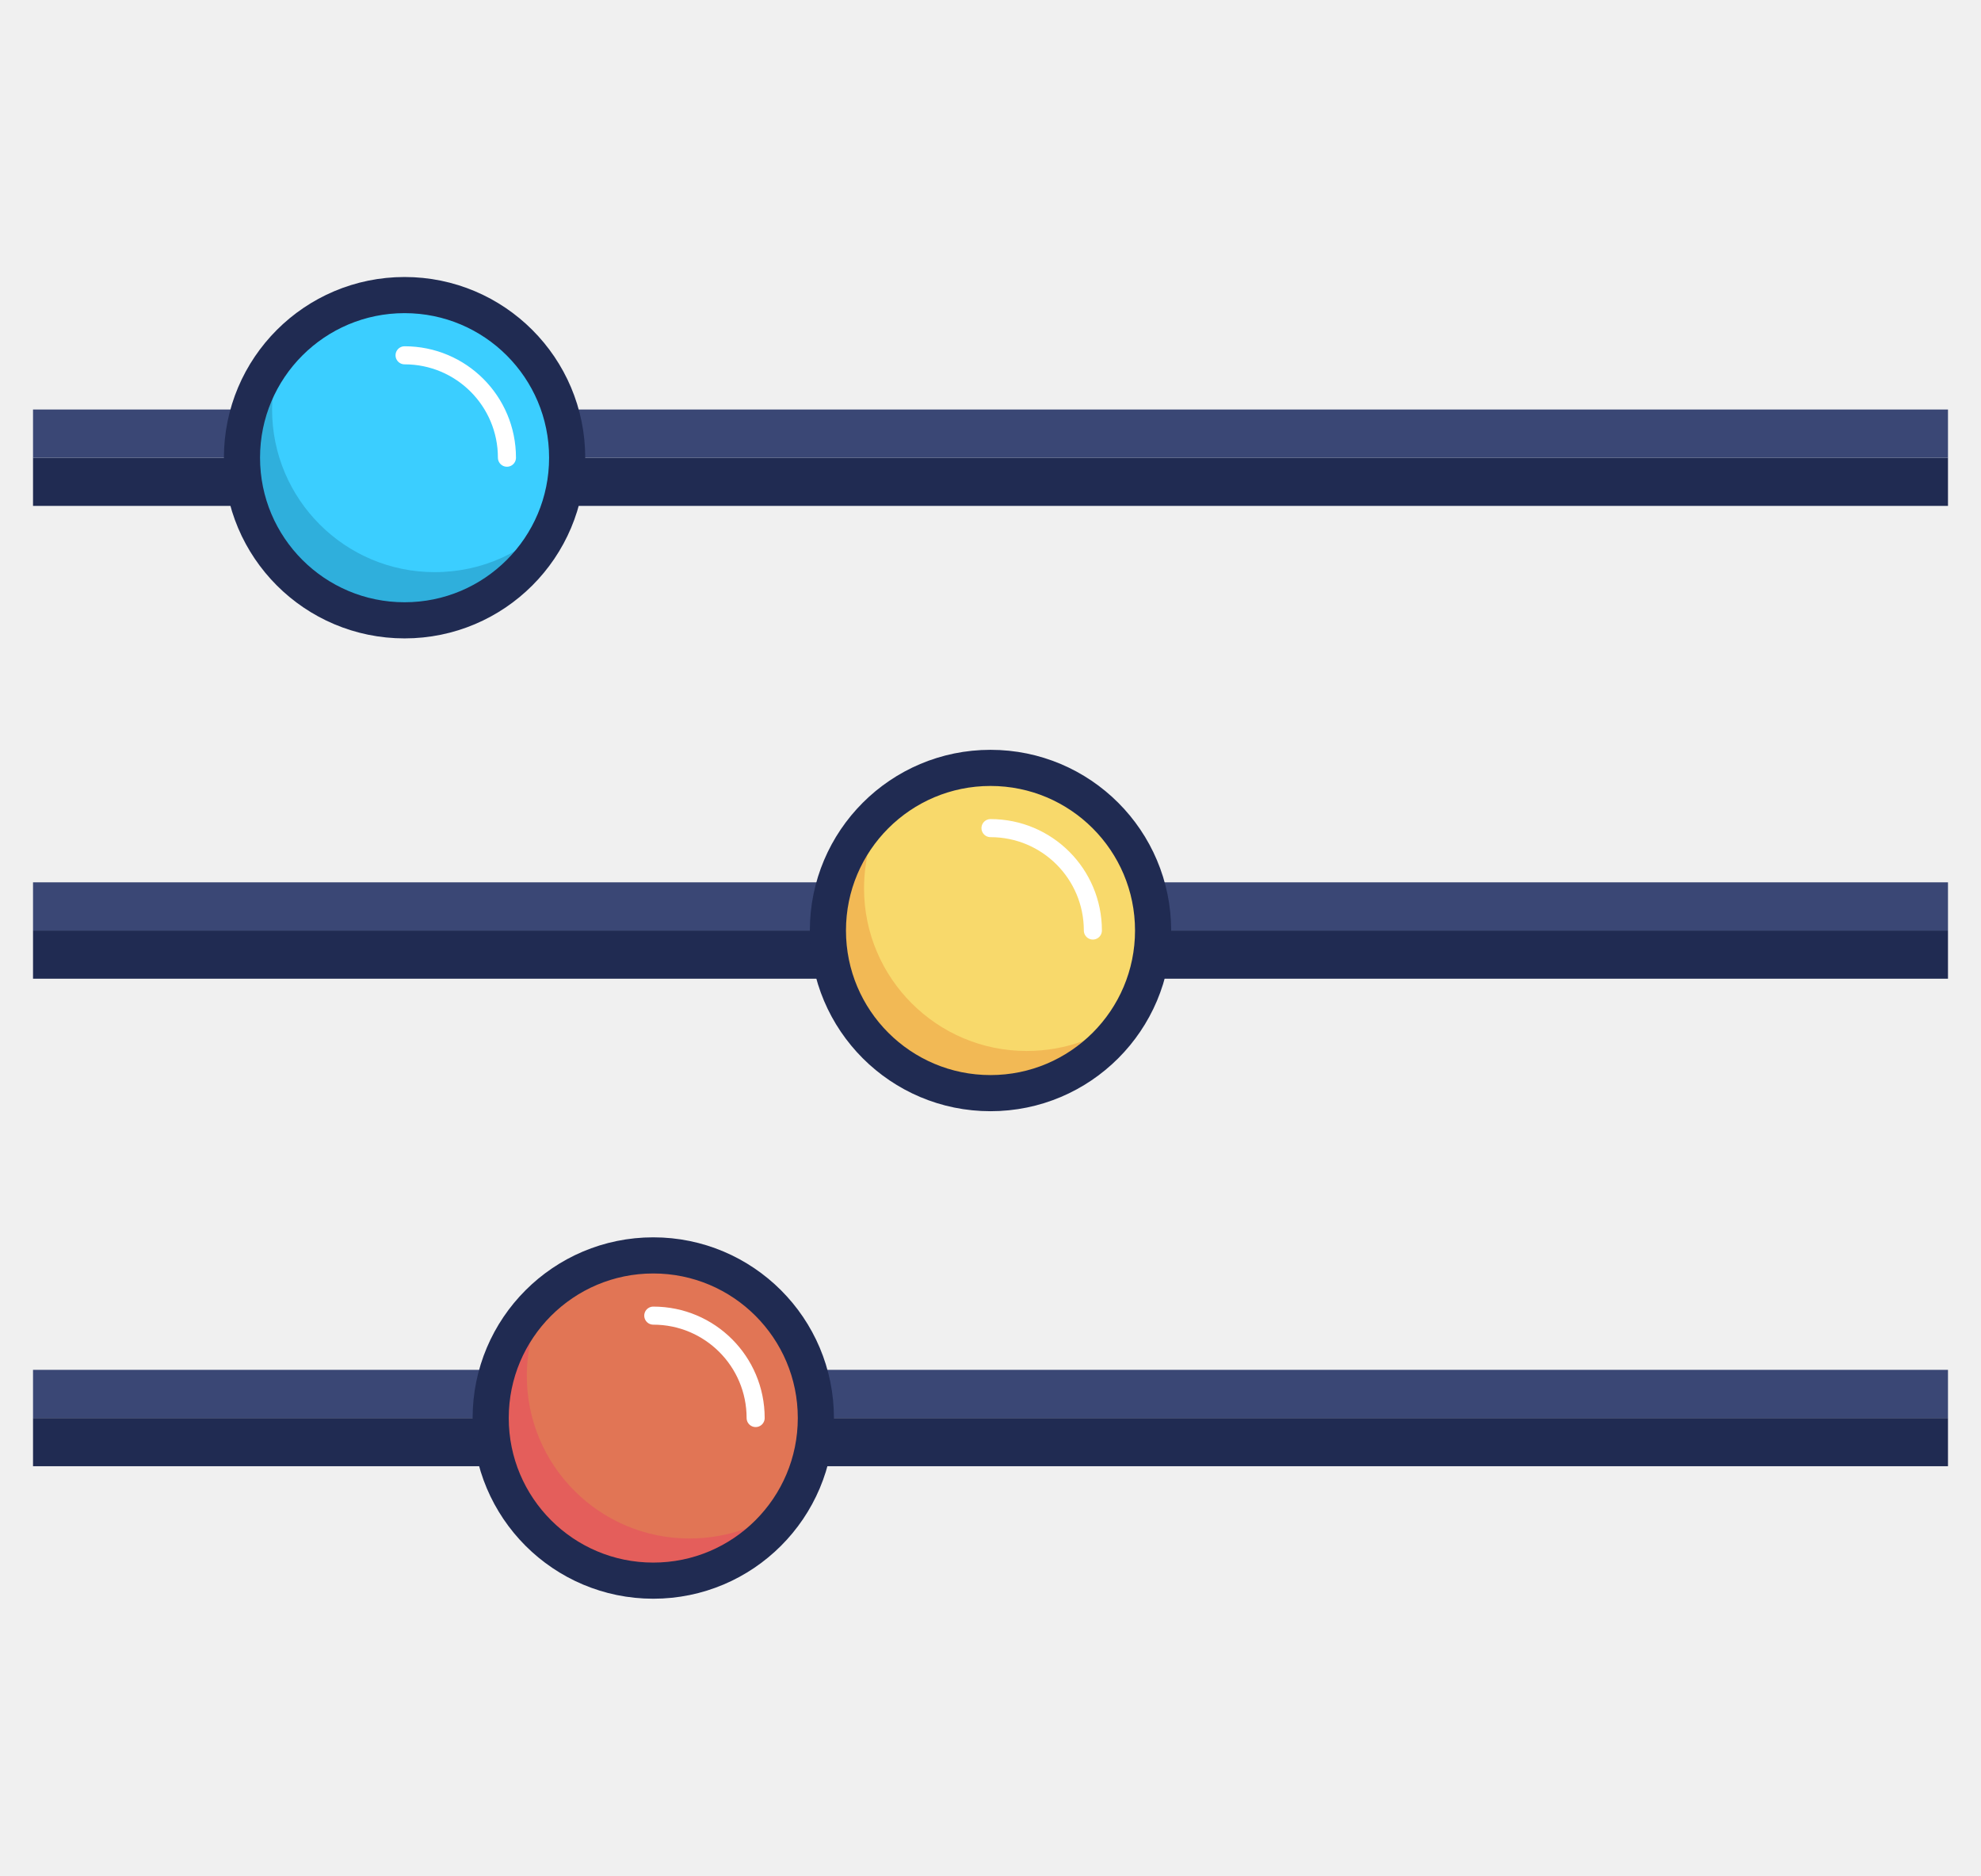
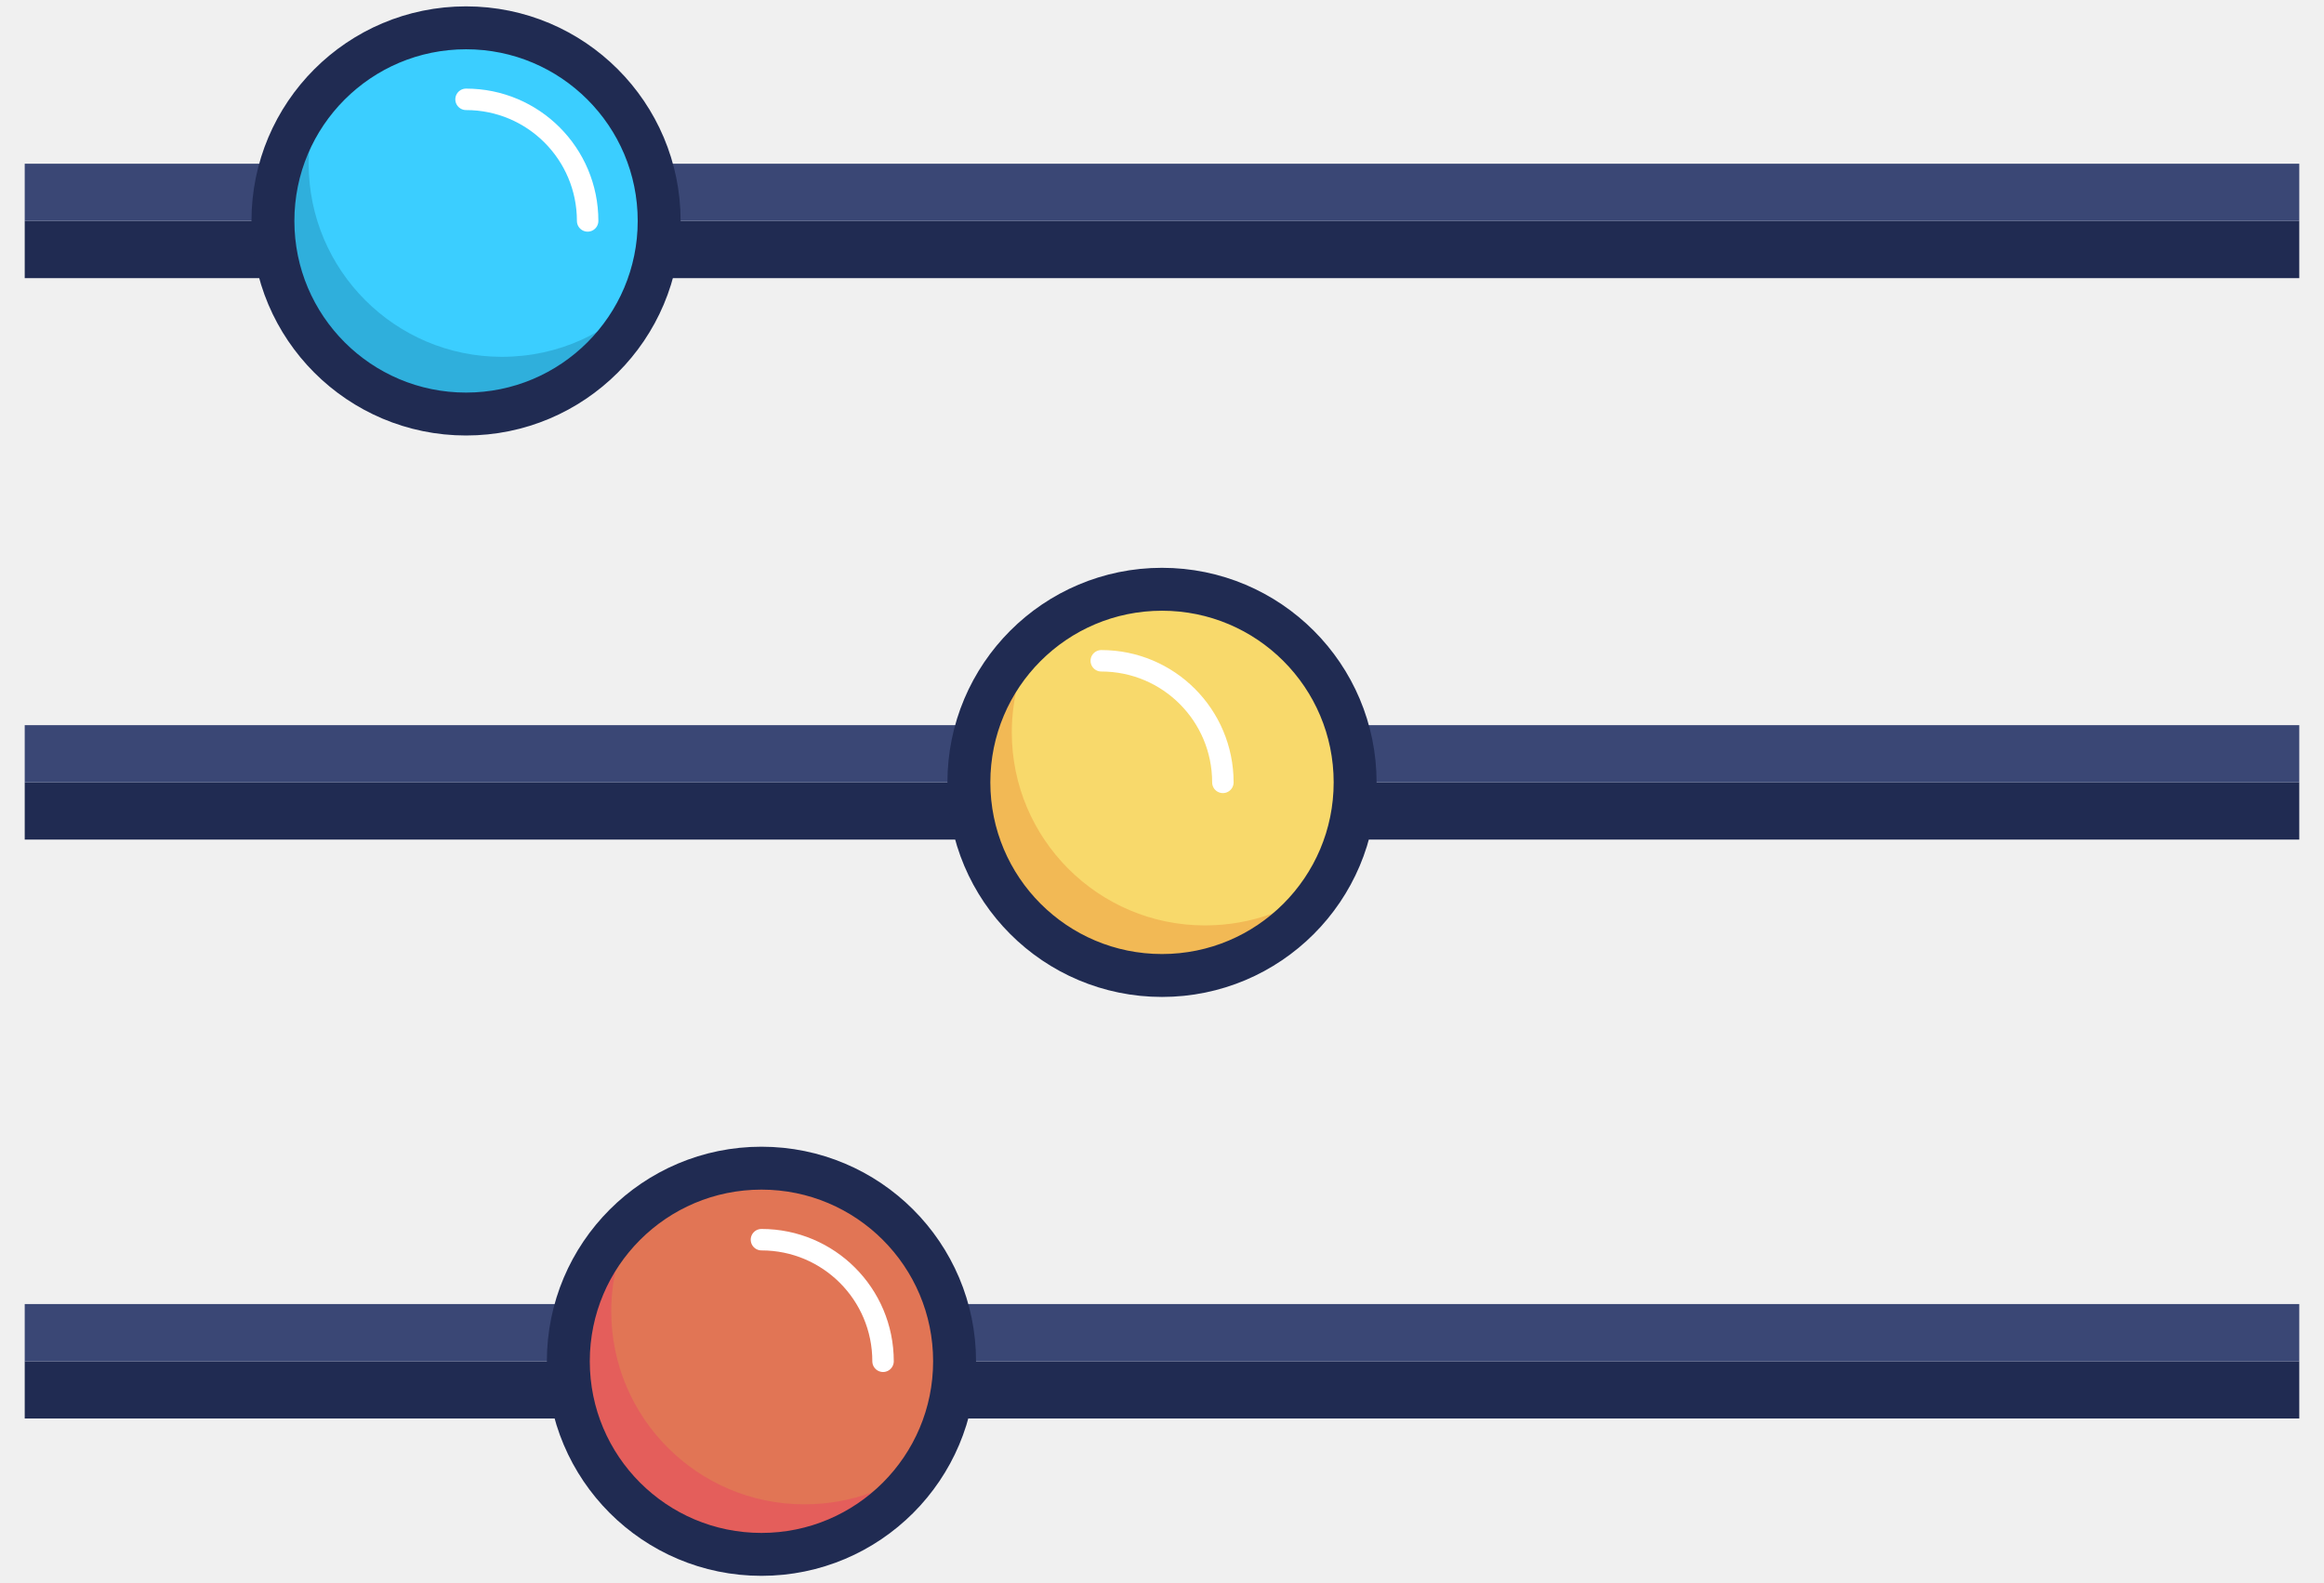
- <svg xmlns="http://www.w3.org/2000/svg" width="300" height="284" viewBox="0 0 79.375 75.142" version="1.1" id="svg1539">
+ <svg xmlns="http://www.w3.org/2000/svg" width="235" height="160" viewBox="0 0 62.177 42.333" version="1.1" id="svg1539">
  <defs id="defs1533" />
-   <g id="layer1" transform="translate(0,-221.8583)">
+   <g id="layer1" transform="translate(0,-254.6666)">
    <g id="g1974" transform="matrix(0.2645833,0,0,0.2645833,-123.9762,-9.160712)">
      <g id="g1804" transform="matrix(0.7614213,0,0,0.7614213,232.3024,634.4321)">
-         <rect height="9.582" width="380.867" class="st2" y="404.52" x="316.867" id="XMLID_6_" style="fill:#202b52;stroke-width:1.198" />
-         <rect height="9.582" width="380.867" class="st3" y="394.938" x="316.867" id="XMLID_9_" style="fill:#3a4775;stroke-width:1.198" />
-         <rect height="9.582" width="380.867" class="st2" y="498.539" x="316.867" id="XMLID_47_" style="fill:#202b52;stroke-width:1.198" />
-         <rect height="9.582" width="380.867" class="st3" y="488.957" x="316.867" id="XMLID_15_" style="fill:#3a4775;stroke-width:1.198" />
-         <rect height="9.582" width="380.867" class="st2" y="595.48" x="316.867" id="XMLID_110_" style="fill:#202b52;stroke-width:1.198" />
-         <rect height="9.582" width="380.867" class="st3" y="585.899" x="316.867" id="XMLID_18_" style="fill:#3a4775;stroke-width:1.198" />
-         <circle r="32.338" cy="404.52" cx="390.764" class="st4" id="XMLID_21_" style="fill:#3bceff;stroke-width:1.198" />
-         <path d="m 396.753,427.276 c -17.846,0 -32.338,-14.492 -32.338,-32.338 0,-4.312 0.838,-8.384 2.395,-12.097 -5.15,5.749 -8.384,13.294 -8.384,21.678 0,17.846 14.492,32.338 32.338,32.338 13.534,0 25.152,-8.384 29.942,-20.241 -5.869,6.587 -14.372,10.659 -23.954,10.659 z" class="st5" id="XMLID_74_" style="fill:#2fafdc;stroke-width:1.198" />
-         <circle r="32.338" cy="404.52" cx="390.764" class="st6" id="XMLID_8_" style="fill:none;stroke:#202b52;stroke-width:7.186;stroke-linecap:round;stroke-linejoin:round;stroke-miterlimit:10" />
-         <circle r="32.338" cy="498.539" cx="507.3" class="st11" id="XMLID_25_" style="fill:#f8d96b;stroke-width:1.198" />
-         <path d="m 514.486,522.492 c -17.846,0 -32.338,-14.492 -32.338,-32.338 0,-5.988 1.677,-11.737 4.551,-16.528 -7.186,5.988 -11.737,14.851 -11.737,24.912 0,17.846 14.492,32.338 32.338,32.338 11.857,0 22.157,-6.348 27.787,-15.81 -5.509,4.671 -12.696,7.426 -20.6,7.426 z" class="st12" id="XMLID_87_" style="fill:#f2b955;stroke-width:1.198" />
-         <circle r="32.338" cy="498.539" cx="507.3" class="st6" id="XMLID_16_" style="fill:none;stroke:#202b52;stroke-width:7.186;stroke-linecap:round;stroke-linejoin:round;stroke-miterlimit:10" />
-         <circle r="32.338" cy="595.48" cx="440.229" class="st20" id="XMLID_32_" style="fill:#e17555;stroke-width:1.198" />
-         <path d="m 447.415,619.434 c -17.846,0 -32.338,-14.492 -32.338,-32.338 0,-5.988 1.677,-11.737 4.551,-16.528 -7.186,5.988 -11.737,14.851 -11.737,24.912 0,17.846 14.492,32.338 32.338,32.338 11.857,0 22.157,-6.348 27.786,-15.81 -5.509,4.671 -12.696,7.426 -20.6,7.426 z" class="st21" id="XMLID_116_" style="fill:#e45e5b;stroke-width:1.198" />
-         <path d="m 460.59,595.48 c 0,-11.258 -9.102,-20.361 -20.361,-20.361" class="st17" id="XMLID_122_" style="fill:none;stroke:#ffffff;stroke-width:3.593;stroke-linecap:round;stroke-linejoin:round;stroke-miterlimit:10" />
-         <circle r="32.338" cy="595.48" cx="440.229" class="st6" id="XMLID_20_" style="fill:none;stroke:#202b52;stroke-width:7.186;stroke-linecap:round;stroke-linejoin:round;stroke-miterlimit:10" />
-         <path d="m 411.125,404.52 c 0,-11.258 -9.102,-20.361 -20.361,-20.361" class="st17" id="XMLID_111_" style="fill:none;stroke:#ffffff;stroke-width:3.593;stroke-linecap:round;stroke-linejoin:round;stroke-miterlimit:10" />
-         <path d="M 545.267,381.763" class="st17" id="XMLID_38_" style="fill:none;stroke:#ffffff;stroke-width:3.593;stroke-linecap:round;stroke-linejoin:round;stroke-miterlimit:10" />
-         <path d="m 527.661,498.539 c 0,-11.258 -9.102,-20.361 -20.361,-20.361" class="st17" id="XMLID_115_" style="fill:none;stroke:#ffffff;stroke-width:3.593;stroke-linecap:round;stroke-linejoin:round;stroke-miterlimit:10" />
+         <rect height="7.599" width="302.067" class="st2" y="505.701" x="313.583" id="XMLID_6_" style="fill:#202b52;stroke-width:0.95" />
+         <rect height="7.599" width="302.067" class="st3" y="498.102" x="313.583" id="XMLID_9_" style="fill:#3a4775;stroke-width:0.95" />
+         <rect height="7.599" width="302.067" class="st2" y="580.268" x="313.583" id="XMLID_47_" style="fill:#202b52;stroke-width:0.95" />
+         <rect height="7.599" width="302.067" class="st3" y="572.669" x="313.583" id="XMLID_15_" style="fill:#3a4775;stroke-width:0.95" />
+         <rect height="7.599" width="302.067" class="st2" y="657.152" x="313.583" id="XMLID_110_" style="fill:#202b52;stroke-width:0.95" />
+         <rect height="7.599" width="302.067" class="st3" y="649.553" x="313.583" id="XMLID_18_" style="fill:#3a4775;stroke-width:0.95" />
+         <circle r="25.647" cy="505.701" cx="372.192" class="st4" id="XMLID_21_" style="fill:#3bceff;stroke-width:0.95" />
+         <path d="m 376.941,523.749 c -14.153,0 -25.647,-11.494 -25.647,-25.647 0,-3.42 0.665,-6.649 1.9,-9.594 -4.085,4.559 -6.649,10.544 -6.649,17.193 0,14.153 11.494,25.647 25.647,25.647 10.734,0 19.948,-6.649 23.747,-16.053 -4.654,5.224 -11.399,8.454 -18.998,8.454 z" class="st5" id="XMLID_74_" style="fill:#2fafdc;stroke-width:0.95" />
+         <circle r="25.647" cy="505.701" cx="372.192" class="st6" id="XMLID_8_" style="fill:none;stroke:#202b52;stroke-width:5.699;stroke-linecap:round;stroke-linejoin:round;stroke-miterlimit:10" />
+         <circle r="25.647" cy="580.268" cx="464.617" class="st11" id="XMLID_25_" style="fill:#f8d96b;stroke-width:0.95" />
+         <path d="m 470.316,599.265 c -14.153,0 -25.647,-11.494 -25.647,-25.647 0,-4.749 1.33,-9.309 3.61,-13.109 -5.699,4.749 -9.309,11.779 -9.309,19.758 0,14.153 11.494,25.647 25.647,25.647 9.404,0 17.573,-5.034 22.038,-12.539 -4.37,3.705 -10.069,5.889 -16.338,5.889 z" class="st12" id="XMLID_87_" style="fill:#f2b955;stroke-width:0.95" />
+         <circle r="25.647" cy="580.268" cx="464.617" class="st6" id="XMLID_16_" style="fill:none;stroke:#202b52;stroke-width:5.699;stroke-linecap:round;stroke-linejoin:round;stroke-miterlimit:10" />
+         <circle r="25.647" cy="657.152" cx="411.423" class="st20" id="XMLID_32_" style="fill:#e17555;stroke-width:0.95" />
+         <path d="m 417.122,676.15 c -14.153,0 -25.647,-11.494 -25.647,-25.647 0,-4.749 1.33,-9.309 3.61,-13.109 -5.699,4.749 -9.309,11.779 -9.309,19.758 0,14.153 11.494,25.647 25.647,25.647 9.404,0 17.573,-5.034 22.038,-12.539 -4.37,3.705 -10.069,5.889 -16.338,5.889 z" class="st21" id="XMLID_116_" style="fill:#e45e5b;stroke-width:0.95" />
+         <path d="m 427.571,657.152 c 0,-8.929 -7.219,-16.148 -16.148,-16.148" class="st17" id="XMLID_122_" style="fill:none;stroke:#ffffff;stroke-width:2.85;stroke-linecap:round;stroke-linejoin:round;stroke-miterlimit:10" />
+         <circle r="25.647" cy="657.152" cx="411.423" class="st6" id="XMLID_20_" style="fill:none;stroke:#202b52;stroke-width:5.699;stroke-linecap:round;stroke-linejoin:round;stroke-miterlimit:10" />
+         <path d="m 388.34,505.701 c 0,-8.929 -7.219,-16.148 -16.148,-16.148" class="st17" id="XMLID_111_" style="fill:none;stroke:#ffffff;stroke-width:2.85;stroke-linecap:round;stroke-linejoin:round;stroke-miterlimit:10" />
+         <path d="M 494.728,487.653" class="st17" id="XMLID_38_" style="fill:none;stroke:#ffffff;stroke-width:2.85;stroke-linecap:round;stroke-linejoin:round;stroke-miterlimit:10" />
+         <path d="m 472.701,580.268 c 0,-8.929 -7.219,-16.148 -16.148,-16.148" class="st17" id="XMLID_115_" style="fill:none;stroke:#ffffff;stroke-width:2.85;stroke-linecap:round;stroke-linejoin:round;stroke-miterlimit:10" />
      </g>
    </g>
  </g>
  <style id="style1541" type="text/css">
	.st0{fill:#FAE791;}
	.st1{fill:#53325A;}
	.st2{fill:#202B52;}
	.st3{fill:#3A4775;}
	.st4{fill:#3BCEFF;}
	.st5{fill:#2FAFDC;}
	.st6{fill:none;stroke:#202B52;stroke-width:6;stroke-linecap:round;stroke-linejoin:round;stroke-miterlimit:10;}
	.st7{fill:#12B0FF;}
	.st8{fill:#129BE5;}
	.st9{fill:#5392FF;}
	.st10{fill:#487FDF;}
	.st11{fill:#F8D96B;}
	.st12{fill:#F2B955;}
	.st13{fill:#FC3A4D;}
	.st14{fill:#E82E4A;}
	.st15{fill:#87D14B;}
	.st16{fill:#79BA3A;}
	.st17{fill:none;stroke:#FFFFFF;stroke-width:3;stroke-linecap:round;stroke-linejoin:round;stroke-miterlimit:10;}
	.st18{fill:#78D698;}
	.st19{fill:#5BC47B;}
	.st20{fill:#E17555;}
	.st21{fill:#E45E5B;}
	.st22{fill:#9E3B53;}
	.st23{fill:#883042;}
	.st24{fill:#4A2D51;}
	.st25{fill:#FDBA4F;}
	.st26{fill:#E89D3A;}
</style>
</svg>
